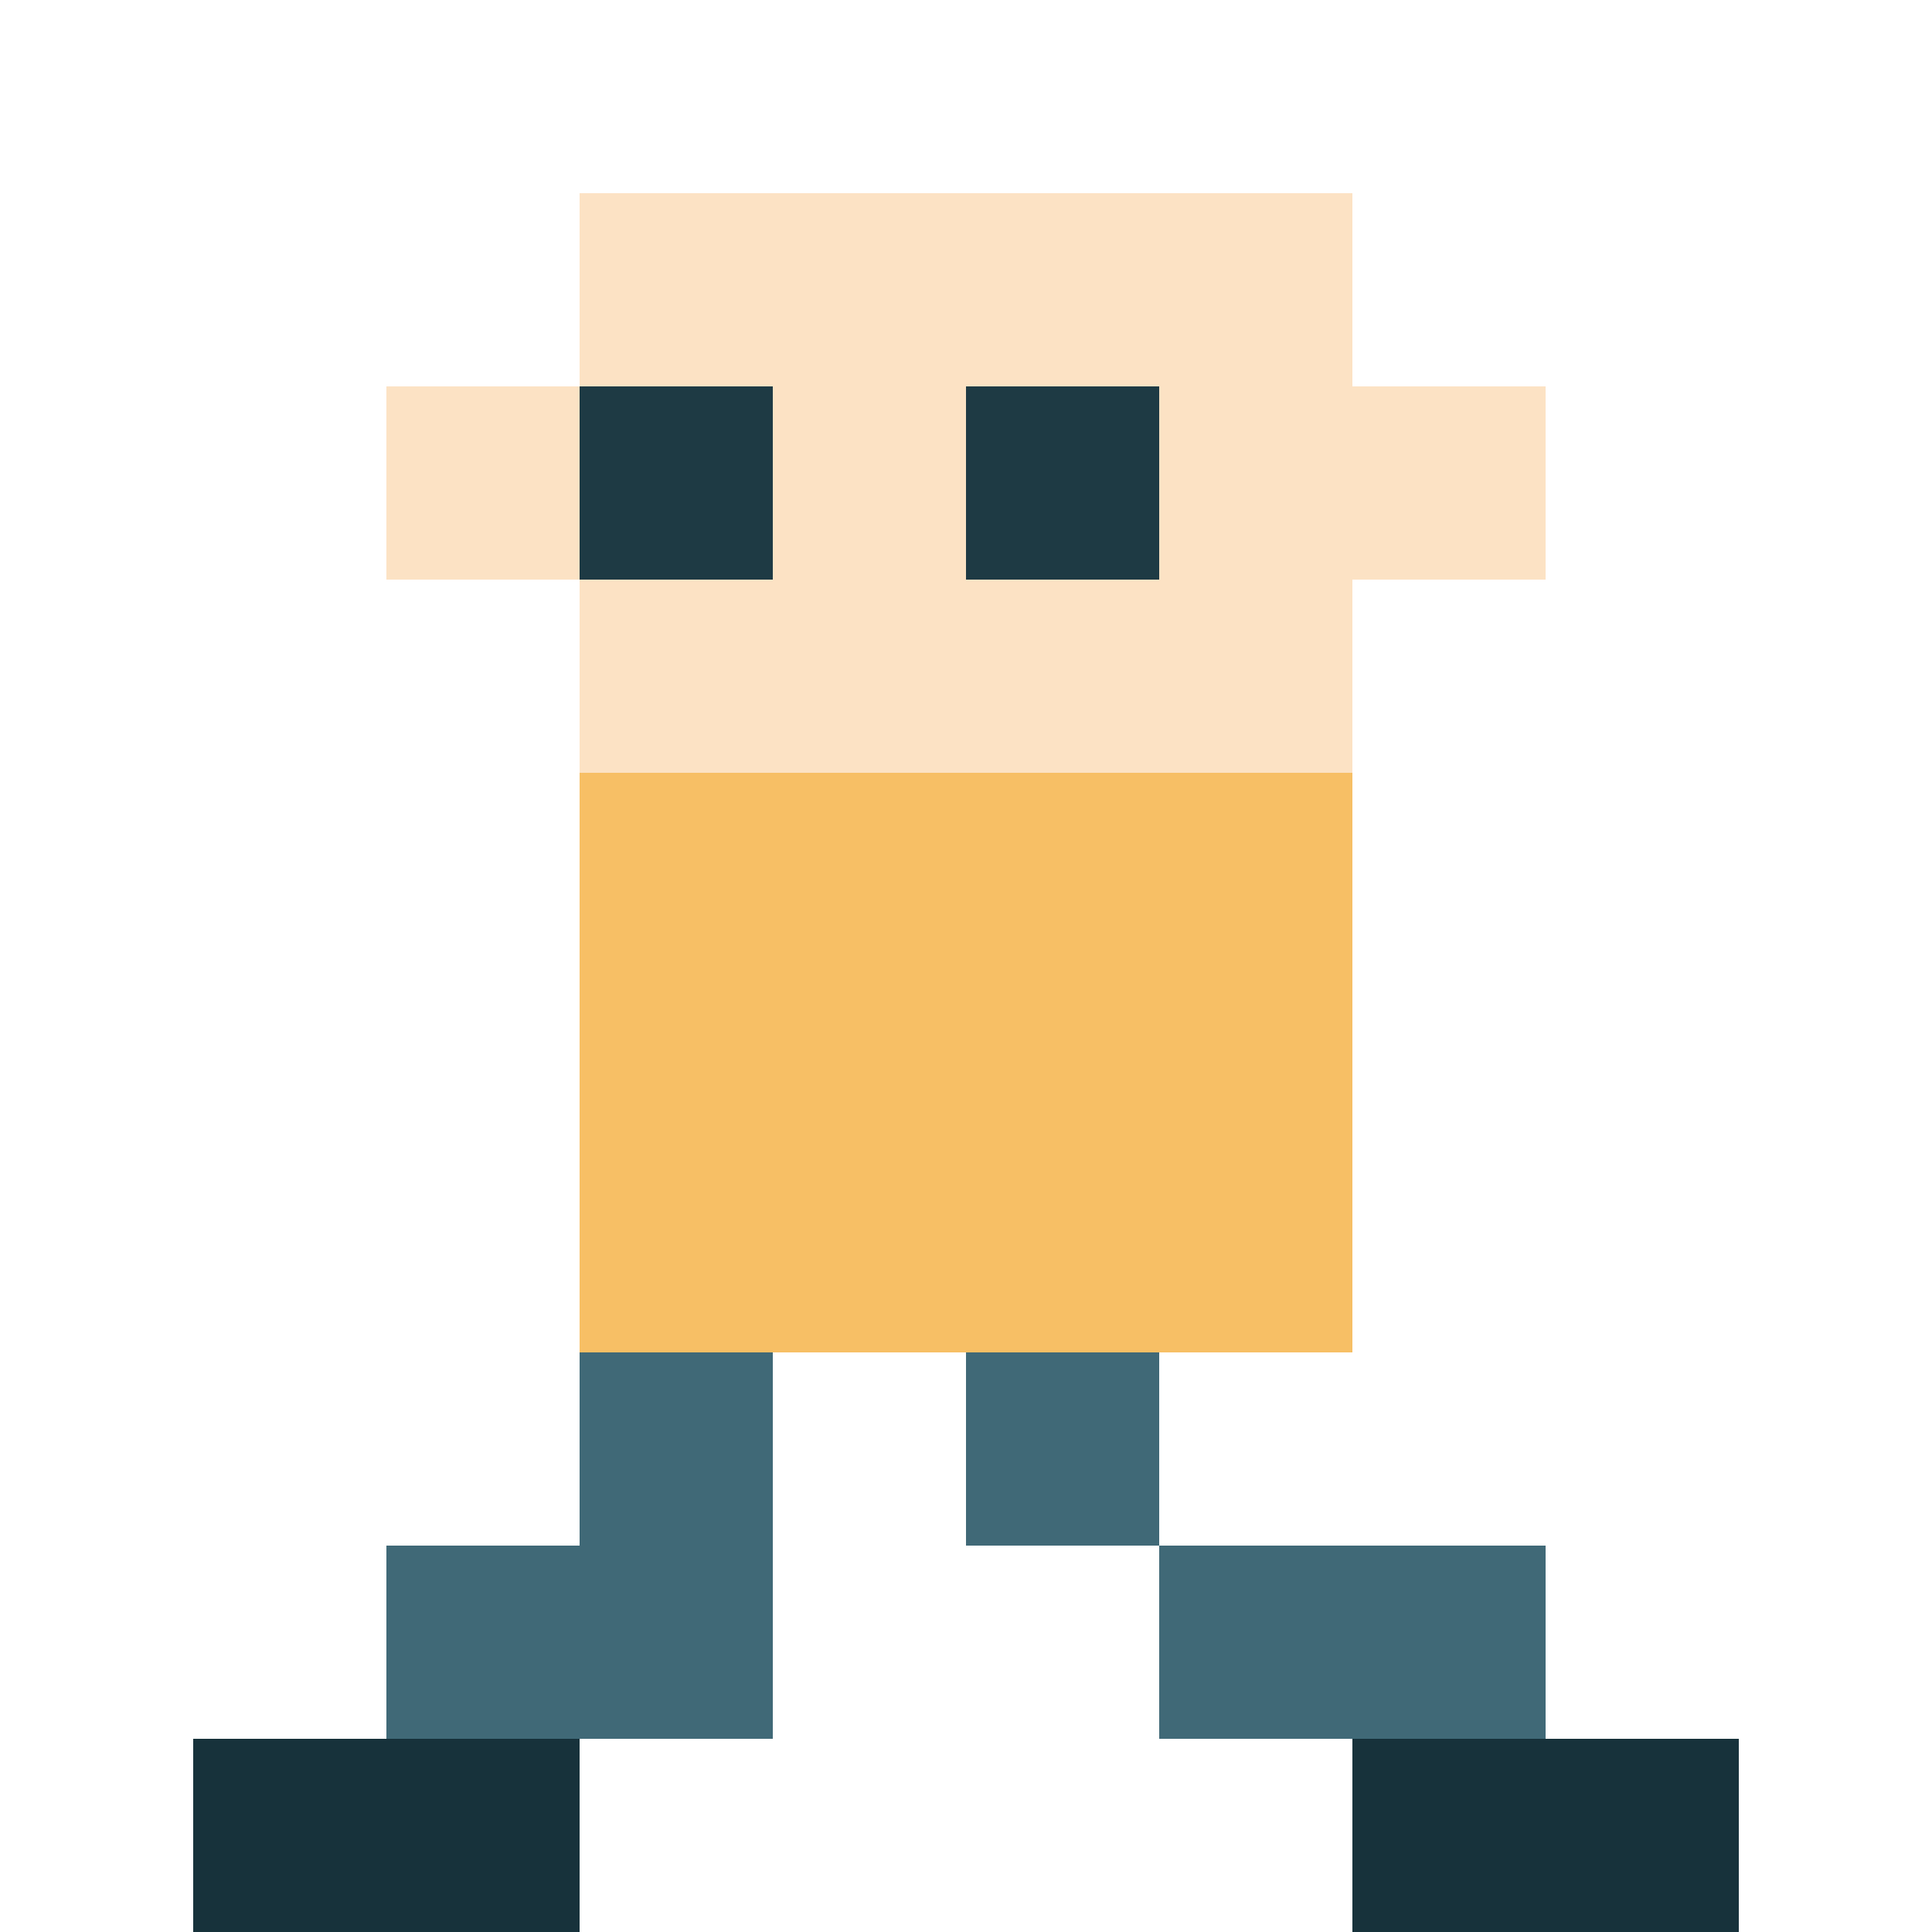
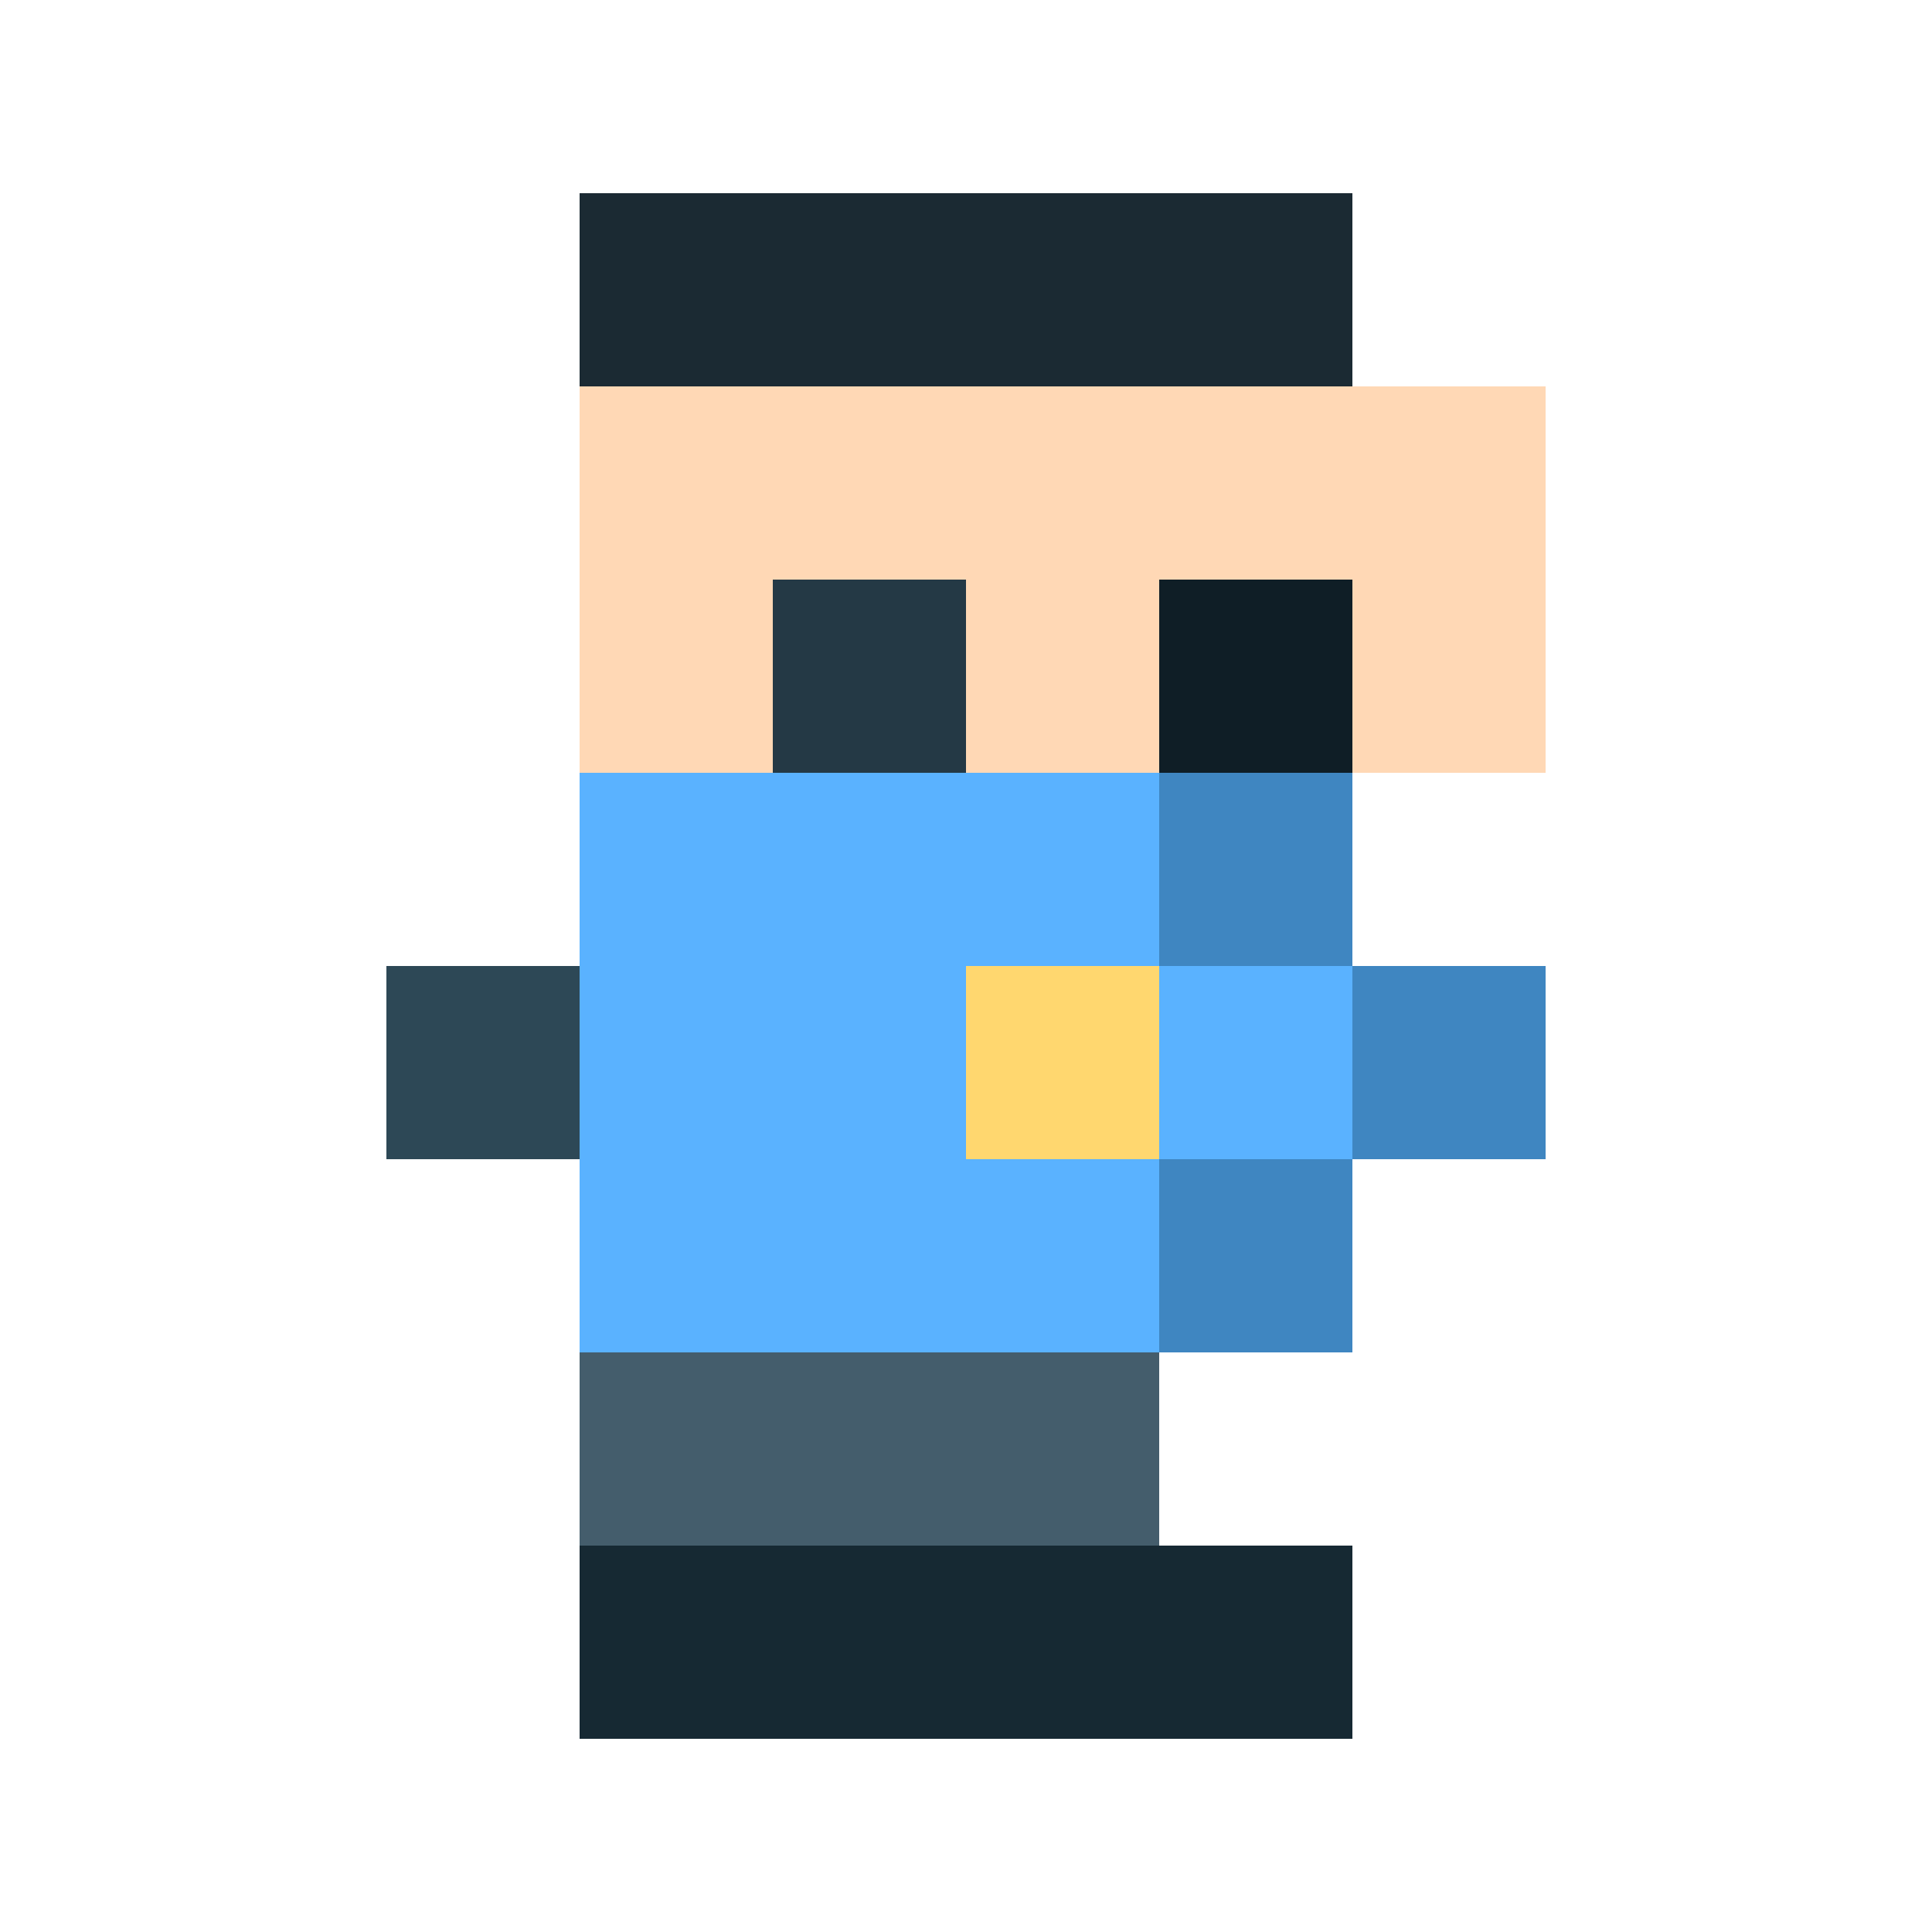
- <svg xmlns="http://www.w3.org/2000/svg" width="100%" height="100%" viewBox="0 0 40 40">
-   <rect x="12" y="4" width="4" height="4" fill="#fce2c4" />
-   <rect x="16" y="4" width="4" height="4" fill="#fce2c4" />
-   <rect x="20" y="4" width="4" height="4" fill="#fce2c4" />
-   <rect x="24" y="4" width="4" height="4" fill="#fce2c4" />
-   <rect x="8" y="8" width="4" height="4" fill="#fce2c4" />
-   <rect x="12" y="8" width="4" height="4" fill="#1e3a44" />
-   <rect x="16" y="8" width="4" height="4" fill="#fce2c4" />
-   <rect x="20" y="8" width="4" height="4" fill="#1e3a44" />
-   <rect x="24" y="8" width="4" height="4" fill="#fce2c4" />
-   <rect x="28" y="8" width="4" height="4" fill="#fce2c4" />
-   <rect x="12" y="12" width="4" height="4" fill="#fce2c4" />
-   <rect x="16" y="12" width="4" height="4" fill="#fce2c4" />
-   <rect x="20" y="12" width="4" height="4" fill="#fce2c4" />
-   <rect x="24" y="12" width="4" height="4" fill="#fce2c4" />
-   <rect x="12" y="16" width="4" height="4" fill="#f7bf65" />
-   <rect x="16" y="16" width="4" height="4" fill="#f7bf65" />
-   <rect x="20" y="16" width="4" height="4" fill="#f7bf65" />
-   <rect x="24" y="16" width="4" height="4" fill="#f7bf65" />
-   <rect x="12" y="20" width="4" height="4" fill="#f7bf65" />
-   <rect x="16" y="20" width="4" height="4" fill="#f7bf65" />
-   <rect x="20" y="20" width="4" height="4" fill="#f7bf65" />
-   <rect x="24" y="20" width="4" height="4" fill="#f7bf65" />
-   <rect x="12" y="24" width="4" height="4" fill="#f7bf65" />
-   <rect x="16" y="24" width="4" height="4" fill="#f7bf65" />
-   <rect x="20" y="24" width="4" height="4" fill="#f7bf65" />
-   <rect x="24" y="24" width="4" height="4" fill="#f7bf65" />
-   <rect x="12" y="28" width="4" height="4" fill="#406977" />
-   <rect x="20" y="28" width="4" height="4" fill="#406977" />
-   <rect x="8" y="32" width="4" height="4" fill="#406977" />
-   <rect x="12" y="32" width="4" height="4" fill="#406977" />
-   <rect x="24" y="32" width="4" height="4" fill="#406977" />
-   <rect x="28" y="32" width="4" height="4" fill="#406977" />
-   <rect x="4" y="36" width="4" height="4" fill="#17323b" />
-   <rect x="8" y="36" width="4" height="4" fill="#17323b" />
-   <rect x="28" y="36" width="4" height="4" fill="#17323b" />
-   <rect x="32" y="36" width="4" height="4" fill="#17323b" />
+ <svg xmlns="http://www.w3.org/2000/svg" viewBox="0 0 40 40" width="100%" height="100%" shape-rendering="crispEdges" preserveAspectRatio="xMidYMid meet">
+   <rect x="12" y="4" width="4" height="4" fill="#1b2a33" />
+   <rect x="16" y="4" width="4" height="4" fill="#1b2a33" />
+   <rect x="20" y="4" width="4" height="4" fill="#1b2a33" />
+   <rect x="24" y="4" width="4" height="4" fill="#1b2a33" />
+   <rect x="12" y="8" width="4" height="4" fill="#ffd8b5" />
+   <rect x="16" y="8" width="4" height="4" fill="#ffd8b5" />
+   <rect x="20" y="8" width="4" height="4" fill="#ffd8b5" />
+   <rect x="24" y="8" width="4" height="4" fill="#ffd8b5" />
+   <rect x="28" y="8" width="4" height="4" fill="#ffd8b5" />
+   <rect x="12" y="12" width="4" height="4" fill="#ffd8b5" />
+   <rect x="16" y="12" width="4" height="4" fill="#243945" />
+   <rect x="20" y="12" width="4" height="4" fill="#ffd8b5" />
+   <rect x="24" y="12" width="4" height="4" fill="#0f1e26" />
+   <rect x="28" y="12" width="4" height="4" fill="#ffd8b5" />
+   <rect x="12" y="16" width="4" height="4" fill="#5ab2ff" />
+   <rect x="16" y="16" width="4" height="4" fill="#5ab2ff" />
+   <rect x="20" y="16" width="4" height="4" fill="#5ab2ff" />
+   <rect x="24" y="16" width="4" height="4" fill="#3f86c1" />
+   <rect x="8" y="20" width="4" height="4" fill="#2d4856" />
+   <rect x="12" y="20" width="4" height="4" fill="#5ab2ff" />
+   <rect x="16" y="20" width="4" height="4" fill="#5ab2ff" />
+   <rect x="20" y="20" width="4" height="4" fill="#ffd76f" />
+   <rect x="24" y="20" width="4" height="4" fill="#5ab2ff" />
+   <rect x="28" y="20" width="4" height="4" fill="#3f86c1" />
+   <rect x="12" y="24" width="4" height="4" fill="#5ab2ff" />
+   <rect x="16" y="24" width="4" height="4" fill="#5ab2ff" />
+   <rect x="20" y="24" width="4" height="4" fill="#5ab2ff" />
+   <rect x="24" y="24" width="4" height="4" fill="#3f86c1" />
+   <rect x="12" y="28" width="4" height="4" fill="#445d6c" />
+   <rect x="16" y="28" width="4" height="4" fill="#445d6c" />
+   <rect x="20" y="28" width="4" height="4" fill="#445d6c" />
+   <rect x="12" y="32" width="4" height="4" fill="#162933" />
+   <rect x="16" y="32" width="4" height="4" fill="#162933" />
+   <rect x="20" y="32" width="4" height="4" fill="#162933" />
+   <rect x="24" y="32" width="4" height="4" fill="#162933" />
</svg>
